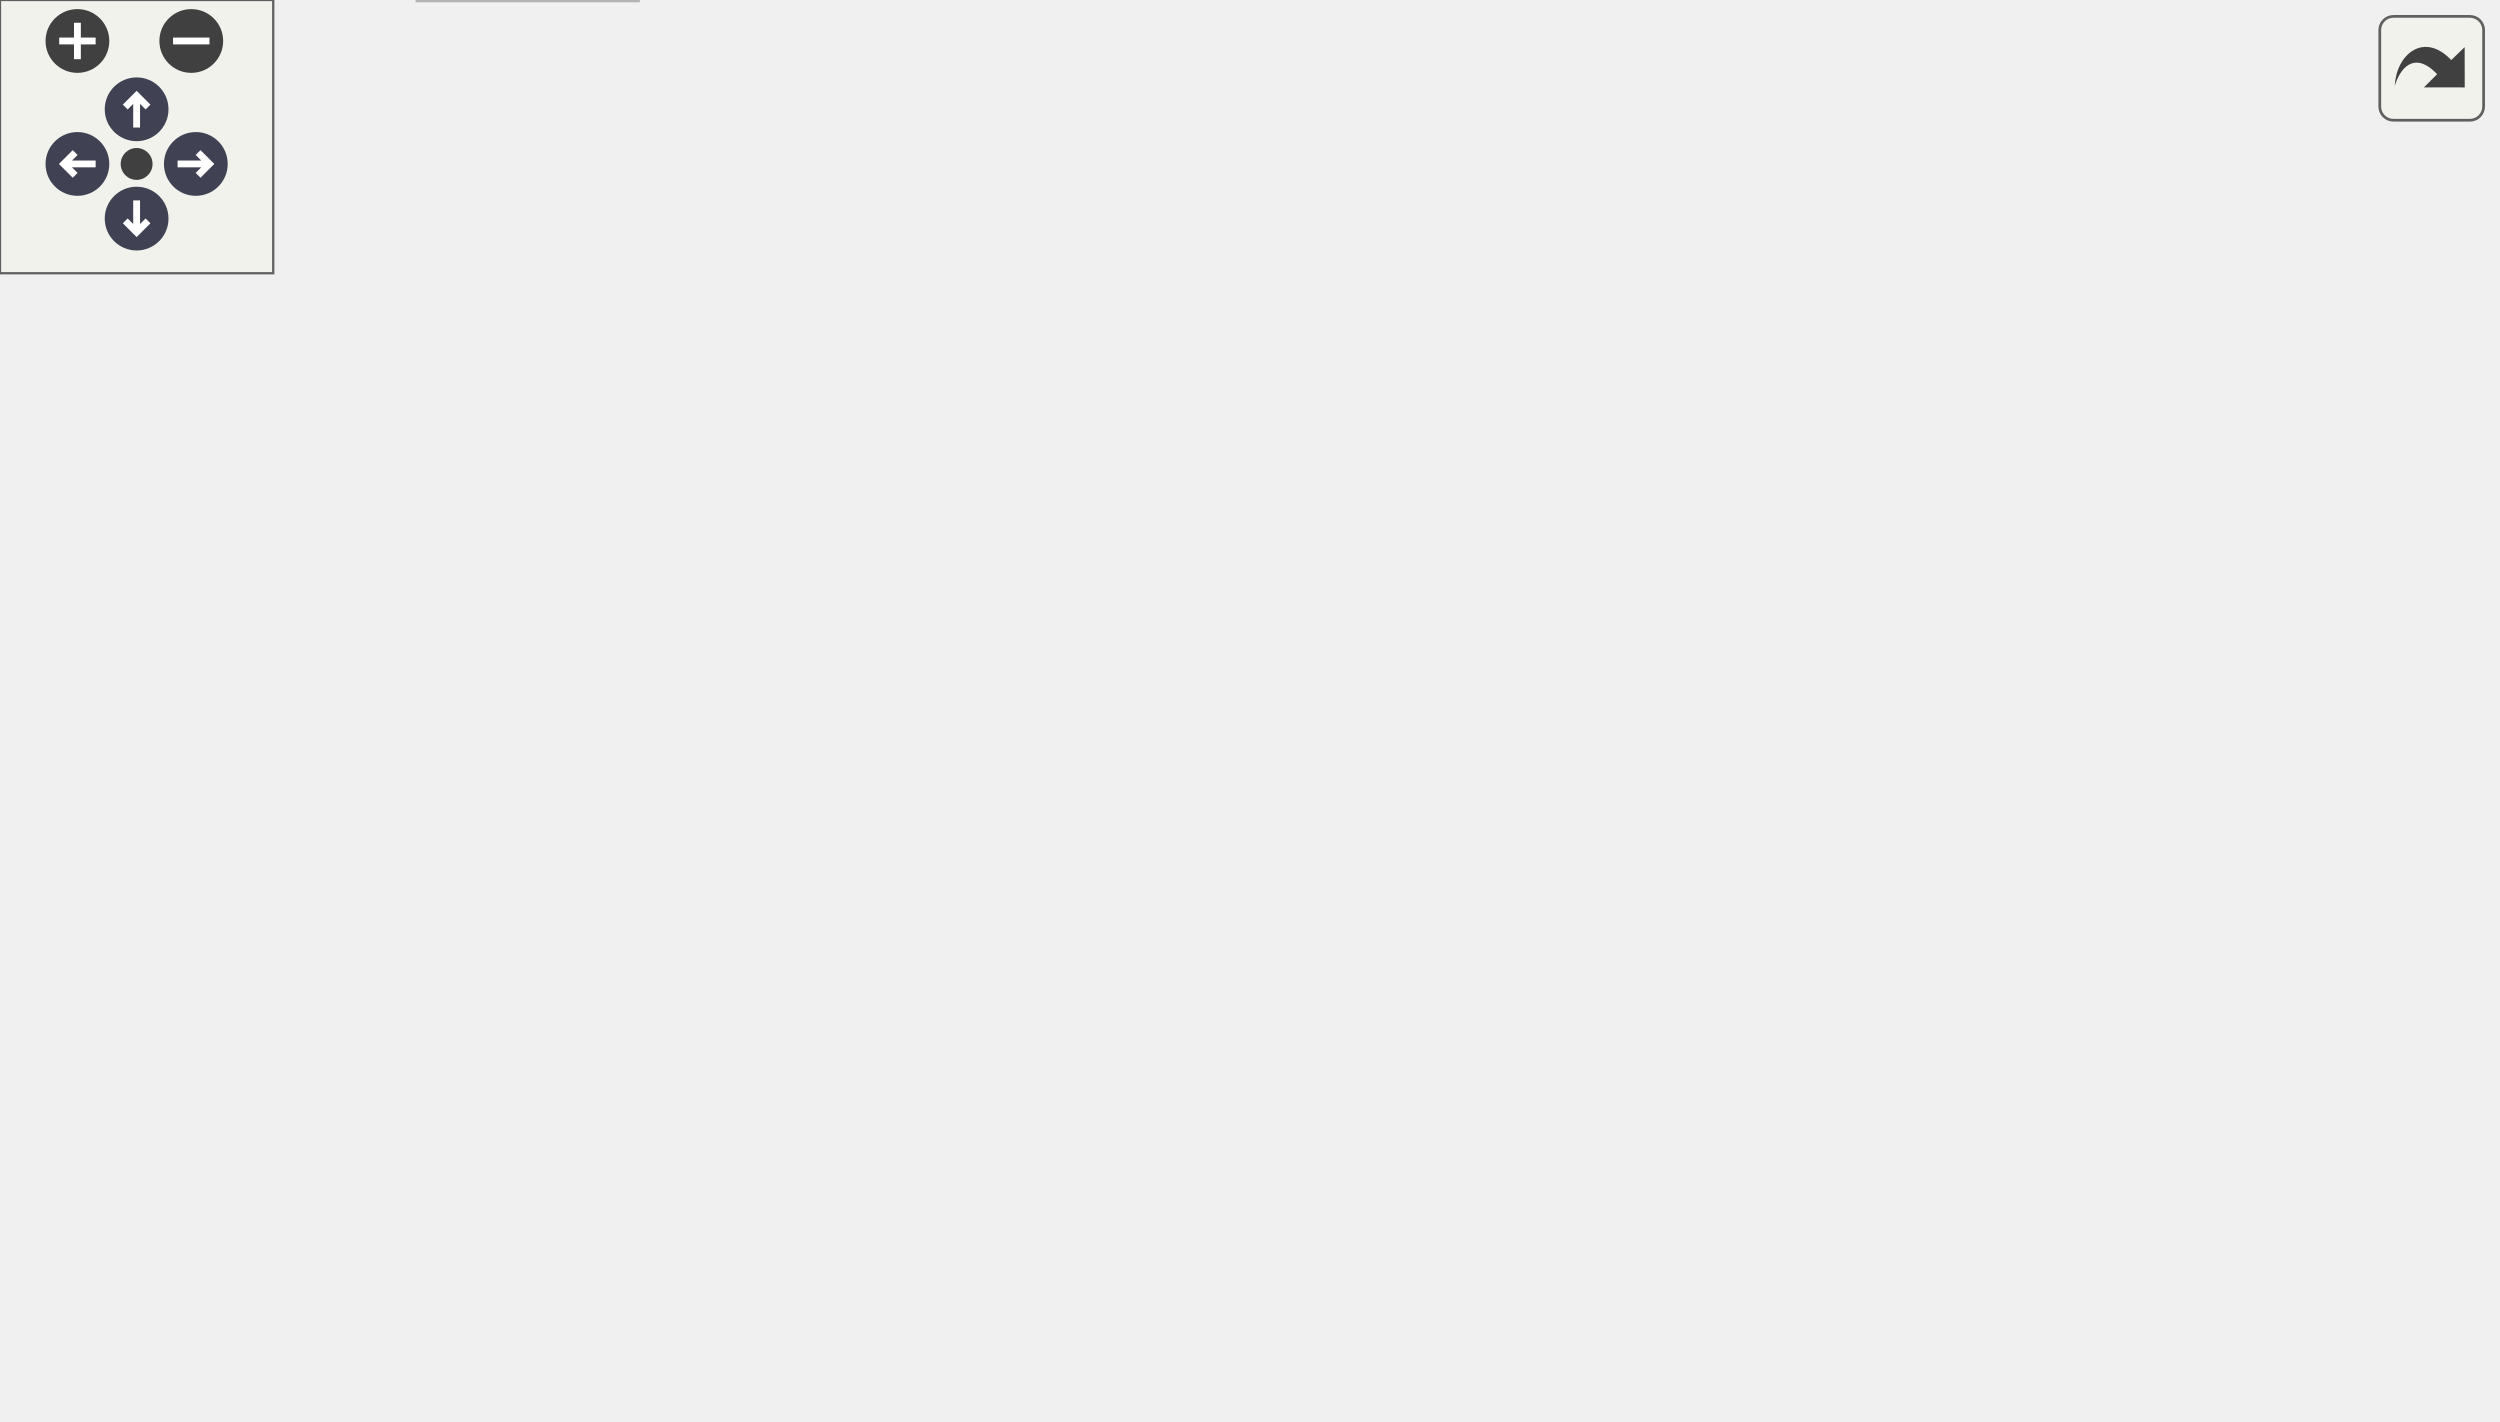
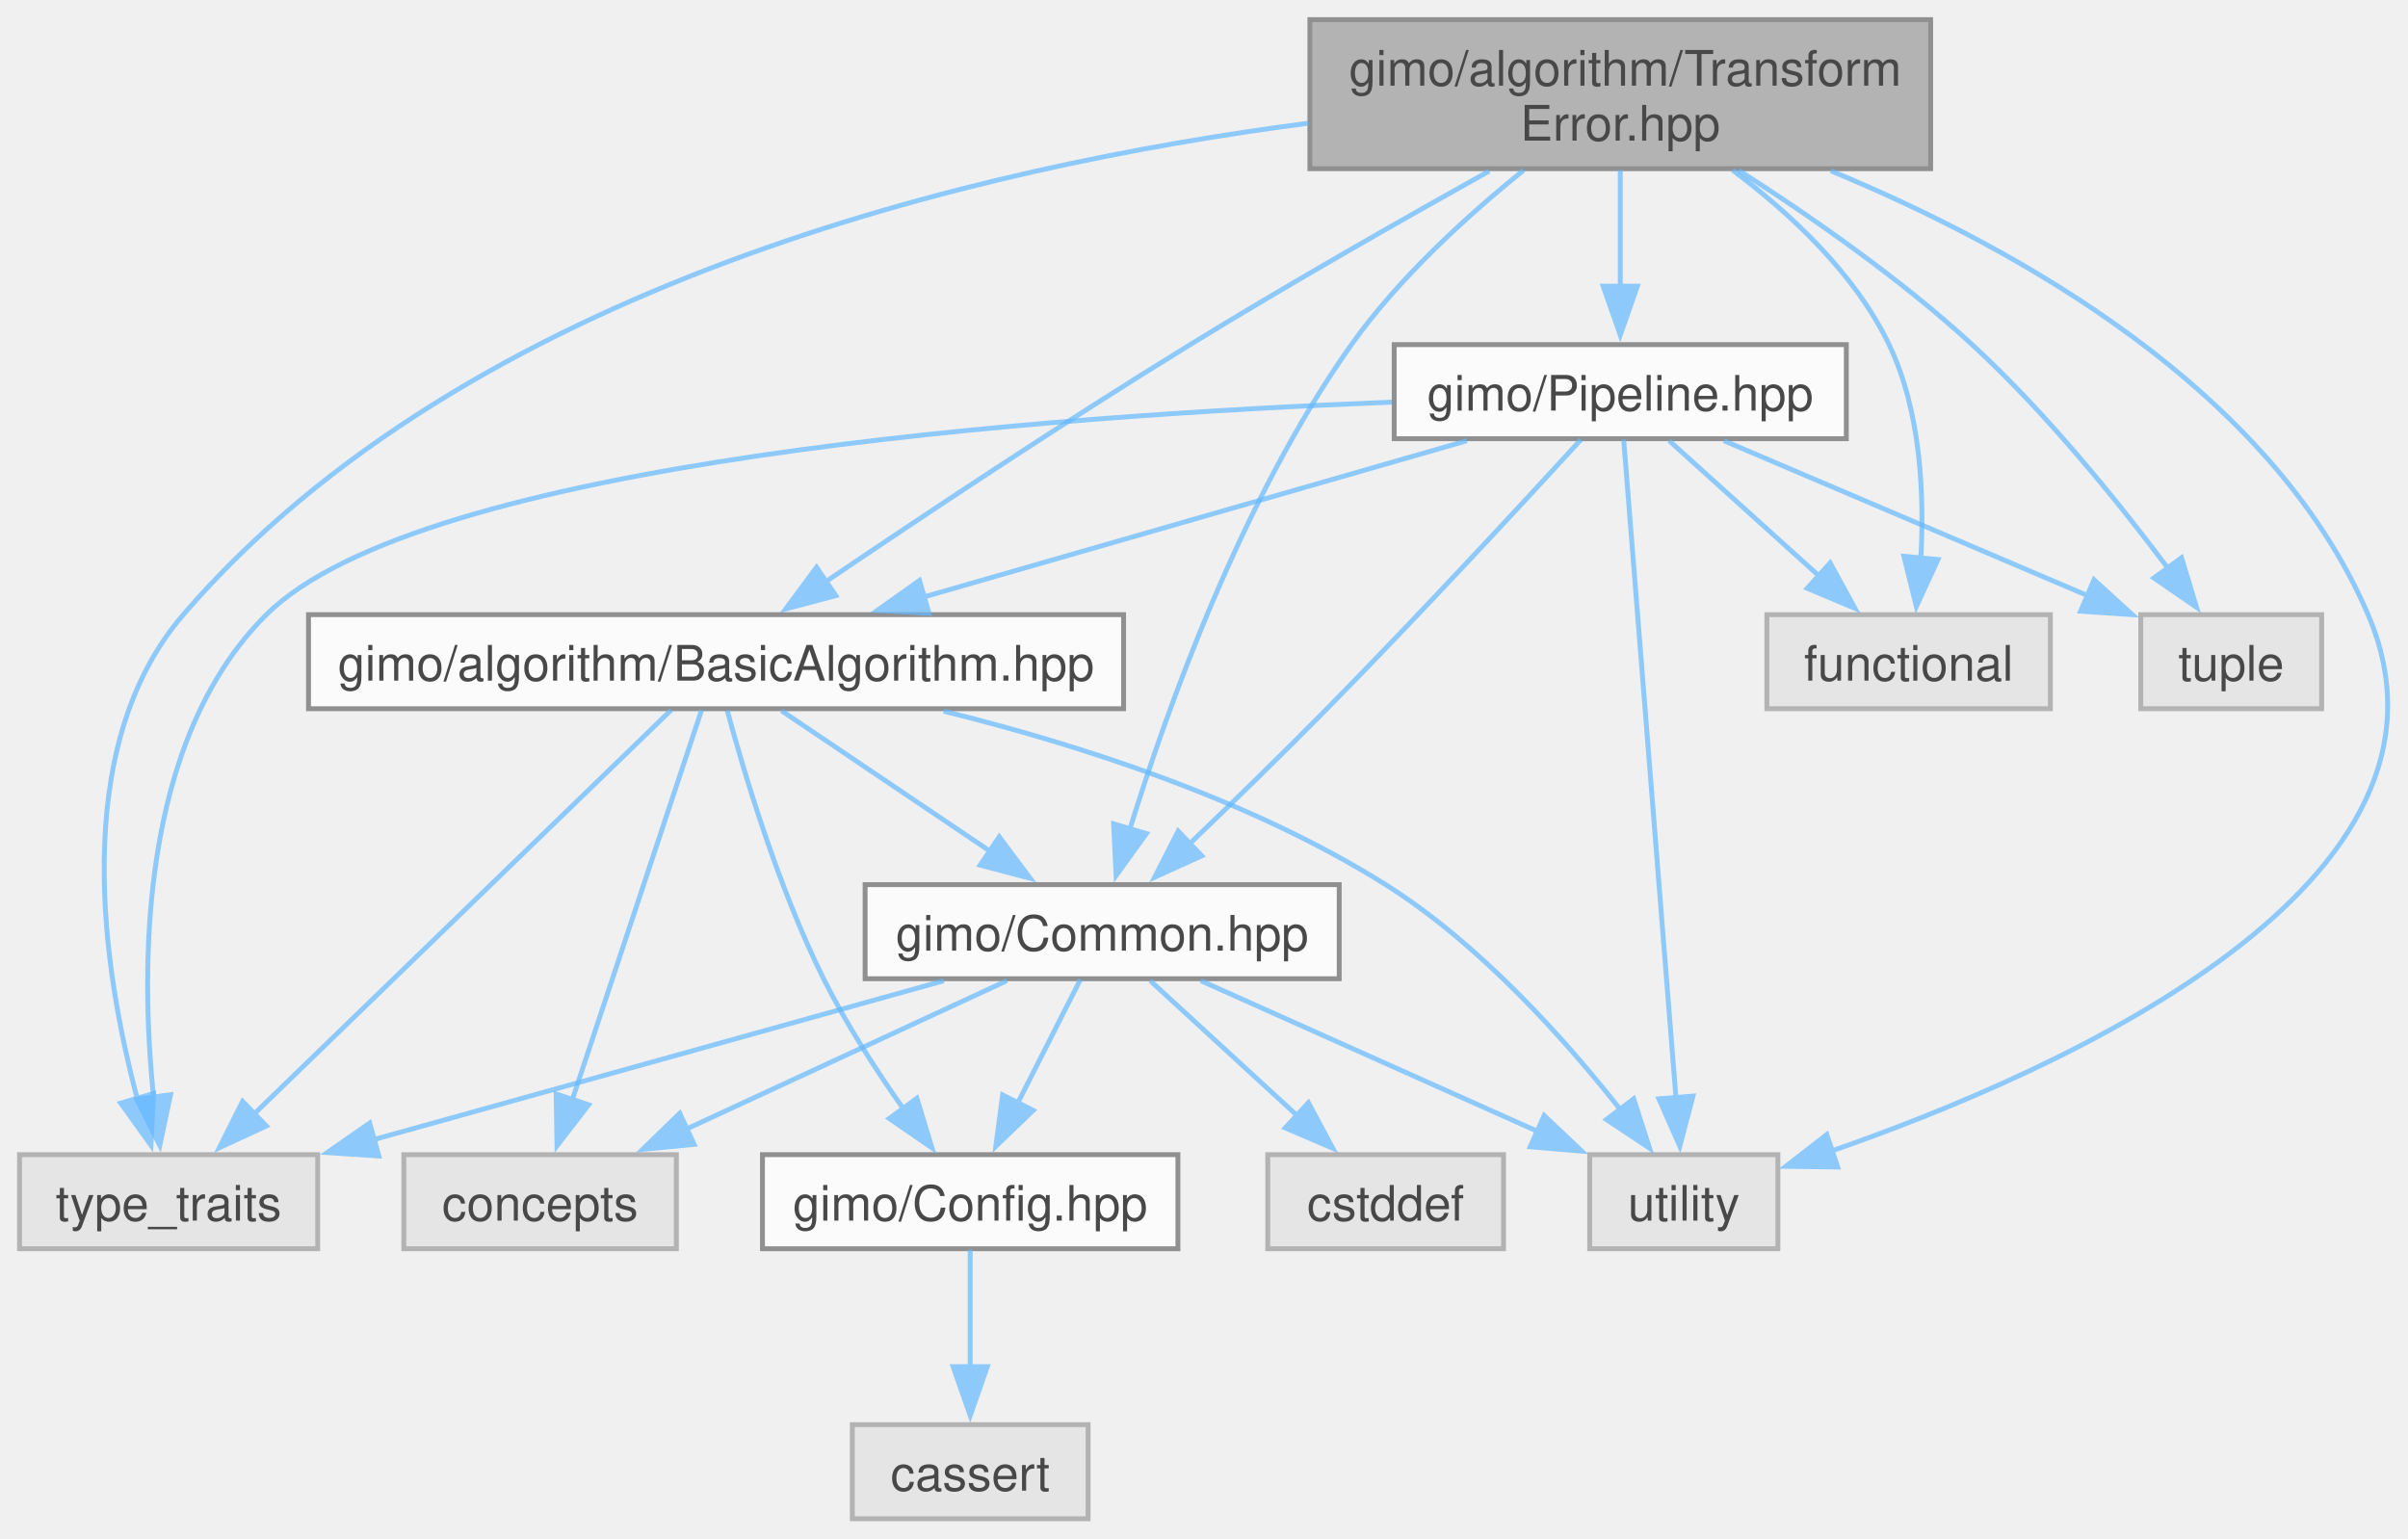
- <svg xmlns="http://www.w3.org/2000/svg" xmlns:xlink="http://www.w3.org/1999/xlink" id="main" version="1.1" xml:space="preserve">
-   <style type="text/css">
+ <svg xmlns="http://www.w3.org/2000/svg" xmlns:xlink="http://www.w3.org/1999/xlink" width="493pt" height="315pt" viewBox="0.00 0.00 492.67 314.75">
+   <svg id="main" version="1.1" xml:space="preserve">
+     <style type="text/css">
.node, .edge {opacity: 0.7;}
.node.selected, .edge.selected {opacity: 1;}
.edge:hover path { stroke: red; }
.edge:hover polygon { stroke: red; fill: red; }
</style>
-   <defs>
-     <circle id="rim" cx="0" cy="0" r="7" />
-     <circle id="rim2" cx="0" cy="0" r="3.5" />
-     <g id="zoomPlus">
-       <use xlink:href="#rim" fill="#404040">
-         <set attributeName="fill" to="#808080" begin="zoomplus.mouseover" end="zoomplus.mouseout" />
-       </use>
-       <path d="M-4,0h8M0,-4v8" fill="none" stroke="white" stroke-width="1.5" pointer-events="none" />
-     </g>
-     <g id="zoomMin">
-       <use xlink:href="#rim" fill="#404040">
-         <set attributeName="fill" to="#808080" begin="zoomminus.mouseover" end="zoomminus.mouseout" />
-       </use>
-       <path d="M-4,0h8" fill="none" stroke="white" stroke-width="1.5" pointer-events="none" />
-     </g>
-     <g id="arrowUp" transform="translate(30 24)">
-       <use xlink:href="#rim" />
-       <path pointer-events="none" fill="none" stroke="white" stroke-width="1.5" d="M0,-3.0v7 M-2.5,-0.5L0,-3.0L2.5,-0.5" />
-     </g>
-     <g id="arrowRight" transform="rotate(90) translate(36 -43)">
-       <use xlink:href="#rim" />
-       <path pointer-events="none" fill="none" stroke="white" stroke-width="1.5" d="M0,-3.0v7 M-2.5,-0.5L0,-3.0L2.5,-0.5" />
-     </g>
-     <g id="arrowDown" transform="rotate(180) translate(-30 -48)">
-       <use xlink:href="#rim" />
-       <path pointer-events="none" fill="none" stroke="white" stroke-width="1.5" d="M0,-3.0v7 M-2.5,-0.5L0,-3.0L2.5,-0.5" />
-     </g>
-     <g id="arrowLeft" transform="rotate(270) translate(-36 17)">
-       <use xlink:href="#rim" />
-       <path pointer-events="none" fill="none" stroke="white" stroke-width="1.5" d="M0,-3.0v7 M-2.5,-0.5L0,-3.0L2.5,-0.5" />
-     </g>
-     <g id="resetDef">
-       <use xlink:href="#rim2" fill="#404040">
-         <set attributeName="fill" to="#808080" begin="reset.mouseover" end="reset.mouseout" />
-       </use>
-     </g>
-   </defs>
-   <svg id="graph" class="graph">
-     <g id="viewport">
-       <g id="Node000001" class="node">
-         <g id="a_Node000001">
-           <a xlink:title=" ">
-             <polygon fill="#999999" stroke="#666666" points="434.38,-251.5 307.38,-251.5 307.38,-221 434.38,-221 434.38,-251.5" />
-             <text text-anchor="start" x="315.38" y="-238" font-family="Helvetica,sans-Serif" font-size="10.00">gimo/algorithm/Transform</text>
-             <text text-anchor="middle" x="370.88" y="-226.75" font-family="Helvetica,sans-Serif" font-size="10.00">Error.hpp</text>
-           </a>
+     <svg id="graph" class="graph">
+       <g id="graph0" class="graph" transform="scale(1 1) rotate(0) translate(4 310.75)">
+         <g id="Node000001" class="node">
+           <g id="a_Node000001">
+             <a xlink:title=" ">
+               <polygon fill="#999999" stroke="#666666" points="391,-306.75 264,-306.75 264,-276.25 391,-276.25 391,-306.75" />
+               <text text-anchor="start" x="272" y="-293.25" font-family="Helvetica,sans-Serif" font-size="10.00">gimo/algorithm/Transform</text>
+               <text text-anchor="middle" x="327.5" y="-282" font-family="Helvetica,sans-Serif" font-size="10.00">Error.hpp</text>
+             </a>
+           </g>
+         </g>
+         <g id="Node000002" class="node">
+           <g id="a_Node000002">
+             <a xlink:href="../../d3/d58/_common_8hpp.html" target="_top" xlink:title=" ">
+               <polygon fill="white" stroke="#666666" points="270,-129.75 173,-129.75 173,-110.5 270,-110.5 270,-129.75" />
+               <text text-anchor="middle" x="221.5" y="-116.25" font-family="Helvetica,sans-Serif" font-size="10.00">gimo/Common.hpp</text>
+             </a>
+           </g>
+         </g>
+         <g id="edge1_Node000001_Node000002" class="edge">
+           <g id="a_edge1_Node000001_Node000002">
+             <a xlink:title=" ">
+               <path fill="none" stroke="#63b8ff" d="M307.72,-275.93C296.27,-266.7 282.24,-253.96 272.5,-240.25 250.1,-208.71 234.78,-165.8 227.14,-141.02" />
+               <polygon fill="#63b8ff" stroke="#63b8ff" points="230.55,-140.2 224.35,-131.6 223.84,-142.19 230.55,-140.2" />
+             </a>
+           </g>
+         </g>
+         <g id="Node000007" class="node">
+           <g id="a_Node000007">
+             <a xlink:title=" ">
+               <polygon fill="#e0e0e0" stroke="#999999" points="61,-74.5 0,-74.5 0,-55.25 61,-55.25 61,-74.5" />
+               <text text-anchor="middle" x="30.5" y="-61" font-family="Helvetica,sans-Serif" font-size="10.00">type_traits</text>
+             </a>
+           </g>
+         </g>
+         <g id="edge23_Node000001_Node000007" class="edge">
+           <g id="a_edge23_Node000001_Node000007">
+             <a xlink:title=" ">
+               <path fill="none" stroke="#63b8ff" d="M263.69,-285.56C196.21,-276.79 91.65,-252.47 33.5,-185 9.83,-157.54 17.16,-111.85 24.14,-85.76" />
+               <polygon fill="#63b8ff" stroke="#63b8ff" points="27.42,-87.02 26.88,-76.44 20.7,-85.05 27.42,-87.02" />
+             </a>
+           </g>
+         </g>
+         <g id="Node000008" class="node">
+           <g id="a_Node000008">
+             <a xlink:title=" ">
+               <polygon fill="#e0e0e0" stroke="#999999" points="359.75,-74.5 321.25,-74.5 321.25,-55.25 359.75,-55.25 359.75,-74.5" />
+               <text text-anchor="middle" x="340.5" y="-61" font-family="Helvetica,sans-Serif" font-size="10.00">utility</text>
+             </a>
+           </g>
+         </g>
+         <g id="edge24_Node000001_Node000008" class="edge">
+           <g id="a_edge24_Node000001_Node000008">
+             <a xlink:title=" ">
+               <path fill="none" stroke="#63b8ff" d="M370.59,-275.81C408.53,-260.13 460.74,-231.12 480.5,-185 504.01,-130.14 418.46,-91.86 370.65,-75.22" />
+               <polygon fill="#63b8ff" stroke="#63b8ff" points="371.98,-71.97 361.38,-72.11 369.75,-78.61 371.98,-71.97" />
+             </a>
+           </g>
+         </g>
+         <g id="Node000009" class="node">
+           <g id="a_Node000009">
+             <a xlink:href="../../d1/da8/_pipeline_8hpp.html" target="_top" xlink:title=" ">
+               <polygon fill="white" stroke="#666666" points="373.75,-240.25 281.25,-240.25 281.25,-221 373.75,-221 373.75,-240.25" />
+               <text text-anchor="middle" x="327.5" y="-226.75" font-family="Helvetica,sans-Serif" font-size="10.00">gimo/Pipeline.hpp</text>
+             </a>
+           </g>
+         </g>
+         <g id="edge8_Node000001_Node000009" class="edge">
+           <g id="a_edge8_Node000001_Node000009">
+             <a xlink:title=" ">
+               <path fill="none" stroke="#63b8ff" d="M327.5,-275.95C327.5,-268.71 327.5,-259.84 327.5,-251.94" />
+               <polygon fill="#63b8ff" stroke="#63b8ff" points="331,-252.21 327.5,-242.21 324,-252.21 331,-252.21" />
+             </a>
+           </g>
+         </g>
+         <g id="Node000010" class="node">
+           <g id="a_Node000010">
+             <a xlink:href="../../de/dca/_basic_algorithm_8hpp.html" target="_top" xlink:title=" ">
+               <polygon fill="white" stroke="#666666" points="225.88,-185 59.12,-185 59.12,-165.75 225.88,-165.75 225.88,-185" />
+               <text text-anchor="middle" x="142.5" y="-171.5" font-family="Helvetica,sans-Serif" font-size="10.00">gimo/algorithm/BasicAlgorithm.hpp</text>
+             </a>
+           </g>
+         </g>
+         <g id="edge20_Node000001_Node000010" class="edge">
+           <g id="a_edge20_Node000001_Node000010">
+             <a xlink:title=" ">
+               <path fill="none" stroke="#63b8ff" d="M300.67,-275.76C283.11,-265.97 259.74,-252.68 239.5,-240.25 213.57,-224.33 184.51,-204.99 165.02,-191.79" />
+               <polygon fill="#63b8ff" stroke="#63b8ff" points="167,-188.9 156.76,-186.17 163.06,-194.69 167,-188.9" />
+             </a>
+           </g>
+         </g>
+         <g id="Node000011" class="node">
+           <g id="a_Node000011">
+             <a xlink:title=" ">
+               <polygon fill="#e0e0e0" stroke="#999999" points="415.5,-185 357.5,-185 357.5,-165.75 415.5,-165.75 415.5,-185" />
+               <text text-anchor="middle" x="386.5" y="-171.5" font-family="Helvetica,sans-Serif" font-size="10.00">functional</text>
+             </a>
+           </g>
+         </g>
+         <g id="edge21_Node000001_Node000011" class="edge">
+           <g id="a_edge21_Node000001_Node000011">
+             <a xlink:title=" ">
+               <path fill="none" stroke="#63b8ff" d="M350.48,-275.95C362.24,-267.15 375.52,-254.83 382.5,-240.25 389.04,-226.58 389.75,-209.34 388.98,-196.22" />
+               <polygon fill="#63b8ff" stroke="#63b8ff" points="392.5,-196.28 388.08,-186.66 385.53,-196.94 392.5,-196.28" />
+             </a>
+           </g>
+         </g>
+         <g id="Node000012" class="node">
+           <g id="a_Node000012">
+             <a xlink:title=" ">
+               <polygon fill="#e0e0e0" stroke="#999999" points="471,-185 434,-185 434,-165.75 471,-165.75 471,-185" />
+               <text text-anchor="middle" x="452.5" y="-171.5" font-family="Helvetica,sans-Serif" font-size="10.00">tuple</text>
+             </a>
+           </g>
+         </g>
+         <g id="edge22_Node000001_Node000012" class="edge">
+           <g id="a_edge22_Node000001_Node000012">
+             <a xlink:title=" ">
+               <path fill="none" stroke="#63b8ff" d="M351.72,-275.93C366.3,-266.61 384.8,-253.77 399.5,-240.25 414.71,-226.26 429.52,-207.89 439.59,-194.45" />
+               <polygon fill="#63b8ff" stroke="#63b8ff" points="442.33,-196.64 445.41,-186.5 436.68,-192.5 442.33,-196.64" />
+             </a>
+           </g>
+         </g>
+         <g id="Node000003" class="node">
+           <g id="a_Node000003">
+             <a xlink:href="../../d8/dd2/_config_8hpp.html" target="_top" xlink:title=" ">
+               <polygon fill="white" stroke="#666666" points="237,-74.5 152,-74.5 152,-55.25 237,-55.25 237,-74.5" />
+               <text text-anchor="middle" x="194.5" y="-61" font-family="Helvetica,sans-Serif" font-size="10.00">gimo/Config.hpp</text>
+             </a>
+           </g>
+         </g>
+         <g id="edge2_Node000002_Node000003" class="edge">
+           <g id="a_edge2_Node000002_Node000003">
+             <a xlink:title=" ">
+               <path fill="none" stroke="#63b8ff" d="M217.04,-110.33C213.55,-103.44 208.55,-93.59 204.15,-84.91" />
+               <polygon fill="#63b8ff" stroke="#63b8ff" points="207.38,-83.55 199.74,-76.21 201.14,-86.71 207.38,-83.55" />
+             </a>
+           </g>
+         </g>
+         <g id="Node000005" class="node">
+           <g id="a_Node000005">
+             <a xlink:title=" ">
+               <polygon fill="#e0e0e0" stroke="#999999" points="134.38,-74.5 78.62,-74.5 78.62,-55.25 134.38,-55.25 134.38,-74.5" />
+               <text text-anchor="middle" x="106.5" y="-61" font-family="Helvetica,sans-Serif" font-size="10.00">concepts</text>
+             </a>
+           </g>
+         </g>
+         <g id="edge4_Node000002_Node000005" class="edge">
+           <g id="a_edge4_Node000002_Node000005">
+             <a xlink:title=" ">
+               <path fill="none" stroke="#63b8ff" d="M201.99,-110.09C183.98,-101.75 156.98,-89.25 136.27,-79.66" />
+               <polygon fill="#63b8ff" stroke="#63b8ff" points="138.02,-76.61 127.48,-75.59 135.08,-82.97 138.02,-76.61" />
+             </a>
+           </g>
+         </g>
+         <g id="Node000006" class="node">
+           <g id="a_Node000006">
+             <a xlink:title=" ">
+               <polygon fill="#e0e0e0" stroke="#999999" points="303.62,-74.5 255.38,-74.5 255.38,-55.25 303.62,-55.25 303.62,-74.5" />
+               <text text-anchor="middle" x="279.5" y="-61" font-family="Helvetica,sans-Serif" font-size="10.00">cstddef</text>
+             </a>
+           </g>
+         </g>
+         <g id="edge5_Node000002_Node000006" class="edge">
+           <g id="a_edge5_Node000002_Node000006">
+             <a xlink:title=" ">
+               <path fill="none" stroke="#63b8ff" d="M231.34,-110.09C239.55,-102.55 251.48,-91.6 261.41,-82.48" />
+               <polygon fill="#63b8ff" stroke="#63b8ff" points="263.69,-85.14 268.69,-75.8 258.96,-79.98 263.69,-85.14" />
+             </a>
+           </g>
+         </g>
+         <g id="edge6_Node000002_Node000007" class="edge">
+           <g id="a_edge6_Node000002_Node000007">
+             <a xlink:title=" ">
+               <path fill="none" stroke="#63b8ff" d="M189.1,-110.09C156.93,-101.12 107.46,-87.33 72.33,-77.54" />
+               <polygon fill="#63b8ff" stroke="#63b8ff" points="73.51,-74.23 62.93,-74.92 71.63,-80.97 73.51,-74.23" />
+             </a>
+           </g>
+         </g>
+         <g id="edge7_Node000002_Node000008" class="edge">
+           <g id="a_edge7_Node000002_Node000008">
+             <a xlink:title=" ">
+               <path fill="none" stroke="#63b8ff" d="M241.69,-110.09C260.63,-101.61 289.21,-88.83 310.76,-79.18" />
+               <polygon fill="#63b8ff" stroke="#63b8ff" points="311.93,-82.5 319.62,-75.22 309.07,-76.11 311.93,-82.5" />
+             </a>
+           </g>
+         </g>
+         <g id="Node000004" class="node">
+           <g id="a_Node000004">
+             <a xlink:title=" ">
+               <polygon fill="#e0e0e0" stroke="#999999" points="218.62,-19.25 170.38,-19.25 170.38,0 218.62,0 218.62,-19.25" />
+               <text text-anchor="middle" x="194.5" y="-5.75" font-family="Helvetica,sans-Serif" font-size="10.00">cassert</text>
+             </a>
+           </g>
+         </g>
+         <g id="edge3_Node000003_Node000004" class="edge">
+           <g id="a_edge3_Node000003_Node000004">
+             <a xlink:title=" ">
+               <path fill="none" stroke="#63b8ff" d="M194.5,-55.08C194.5,-48.57 194.5,-39.42 194.5,-31.12" />
+               <polygon fill="#63b8ff" stroke="#63b8ff" points="198,-31.12 194.5,-21.12 191,-31.12 198,-31.12" />
+             </a>
+           </g>
+         </g>
+         <g id="edge9_Node000009_Node000002" class="edge">
+           <g id="a_edge9_Node000009_Node000002">
+             <a xlink:title=" ">
+               <path fill="none" stroke="#63b8ff" d="M319.47,-220.83C308.08,-208.39 286.49,-185.05 267.5,-165.75 258.35,-156.45 247.93,-146.31 239.32,-138.04" />
+               <polygon fill="#63b8ff" stroke="#63b8ff" points="241.88,-135.65 232.24,-131.27 237.05,-140.71 241.88,-135.65" />
+             </a>
+           </g>
+         </g>
+         <g id="edge18_Node000009_Node000007" class="edge">
+           <g id="a_edge18_Node000009_Node000007">
+             <a xlink:title=" ">
+               <path fill="none" stroke="#63b8ff" d="M280.78,-228.48C210.43,-225.74 82.16,-216.45 50.5,-185 24.42,-159.09 24.68,-112.8 27.43,-86.2" />
+               <polygon fill="#63b8ff" stroke="#63b8ff" points="30.89,-86.76 28.69,-76.39 23.95,-85.87 30.89,-86.76" />
+             </a>
+           </g>
+         </g>
+         <g id="edge19_Node000009_Node000008" class="edge">
+           <g id="a_edge19_Node000009_Node000008">
+             <a xlink:title=" ">
+               <path fill="none" stroke="#63b8ff" d="M328.2,-220.82C330.21,-195.5 336.04,-122 338.9,-86.09" />
+               <polygon fill="#63b8ff" stroke="#63b8ff" points="342.38,-86.48 339.68,-76.23 335.4,-85.92 342.38,-86.48" />
+             </a>
+           </g>
+         </g>
+         <g id="edge10_Node000009_Node000010" class="edge">
+           <g id="a_edge10_Node000009_Node000010">
+             <a xlink:title=" ">
+               <path fill="none" stroke="#63b8ff" d="M296.12,-220.59C265.55,-211.79 218.88,-198.36 184.99,-188.61" />
+               <polygon fill="#63b8ff" stroke="#63b8ff" points="186.07,-185.27 175.49,-185.87 184.13,-192 186.07,-185.27" />
+             </a>
+           </g>
+         </g>
+         <g id="edge16_Node000009_Node000011" class="edge">
+           <g id="a_edge16_Node000009_Node000011">
+             <a xlink:title=" ">
+               <path fill="none" stroke="#63b8ff" d="M337.51,-220.59C345.87,-213.05 358,-202.1 368.1,-192.98" />
+               <polygon fill="#63b8ff" stroke="#63b8ff" points="370.44,-195.59 375.52,-186.29 365.75,-190.39 370.44,-195.59" />
+             </a>
+           </g>
+         </g>
+         <g id="edge17_Node000009_Node000012" class="edge">
+           <g id="a_edge17_Node000009_Node000012">
+             <a xlink:title=" ">
+               <path fill="none" stroke="#63b8ff" d="M348.7,-220.59C369.18,-211.87 400.35,-198.59 423.19,-188.86" />
+               <polygon fill="#63b8ff" stroke="#63b8ff" points="424.43,-192.14 432.26,-185 421.68,-185.7 424.43,-192.14" />
+             </a>
+           </g>
+         </g>
+         <g id="edge11_Node000010_Node000002" class="edge">
+           <g id="a_edge11_Node000010_Node000002">
+             <a xlink:title=" ">
+               <path fill="none" stroke="#63b8ff" d="M155.9,-165.34C167.59,-157.46 184.8,-145.86 198.66,-136.52" />
+               <polygon fill="#63b8ff" stroke="#63b8ff" points="200.44,-139.54 206.78,-131.05 196.53,-133.74 200.44,-139.54" />
+             </a>
+           </g>
+         </g>
+         <g id="edge12_Node000010_Node000003" class="edge">
+           <g id="a_edge12_Node000010_Node000003">
+             <a xlink:title=" ">
+               <path fill="none" stroke="#63b8ff" d="M144.79,-165.4C148.2,-152.77 155.2,-129.19 164.5,-110.5 169.07,-101.32 175.24,-91.8 180.8,-83.92" />
+               <polygon fill="#63b8ff" stroke="#63b8ff" points="183.59,-86.04 186.67,-75.9 177.94,-81.9 183.59,-86.04" />
+             </a>
+           </g>
+         </g>
+         <g id="edge13_Node000010_Node000005" class="edge">
+           <g id="a_edge13_Node000010_Node000005">
+             <a xlink:title=" ">
+               <path fill="none" stroke="#63b8ff" d="M139.55,-165.5C133.81,-148.17 120.97,-109.48 113.09,-85.74" />
+               <polygon fill="#63b8ff" stroke="#63b8ff" points="116.43,-84.7 109.96,-76.31 109.79,-86.91 116.43,-84.7" />
+             </a>
+           </g>
+         </g>
+         <g id="edge14_Node000010_Node000007" class="edge">
+           <g id="a_edge14_Node000010_Node000007">
+             <a xlink:title=" ">
+               <path fill="none" stroke="#63b8ff" d="M133.33,-165.5C114.71,-147.46 72.17,-106.25 48.05,-82.88" />
+               <polygon fill="#63b8ff" stroke="#63b8ff" points="50.5,-80.37 40.88,-75.93 45.63,-85.4 50.5,-80.37" />
+             </a>
+           </g>
+         </g>
+         <g id="edge15_Node000010_Node000008" class="edge">
+           <g id="a_edge15_Node000010_Node000008">
+             <a xlink:title=" ">
+               <path fill="none" stroke="#63b8ff" d="M189.07,-165.25C216.81,-158.39 251.87,-147.14 279.5,-129.75 298.9,-117.54 316.45,-97.81 327.69,-83.5" />
+               <polygon fill="#63b8ff" stroke="#63b8ff" points="330.25,-85.92 333.49,-75.83 324.67,-81.69 330.25,-85.92" />
+             </a>
+           </g>
        </g>
      </g>
-       <g id="Node000002" class="node">
-         <g id="a_Node000002">
-           <a xlink:href="../../d3/d58/_common_8hpp.html" target="_top" xlink:title=" ">
-             <polygon fill="white" stroke="#666666" points="207.38,-129.75 110.38,-129.75 110.38,-110.5 207.38,-110.5 207.38,-129.75" />
-             <text text-anchor="middle" x="158.88" y="-116.25" font-family="Helvetica,sans-Serif" font-size="10.00">gimo/Common.hpp</text>
-           </a>
-         </g>
-       </g>
-       <g id="edge1_Node000001_Node000002" class="edge">
-         <g id="a_edge1_Node000001_Node000002">
-           <a xlink:title=" ">
-             <path fill="none" stroke="#63b8ff" d="M307.05,-233.87C228.12,-230.65 100.52,-220.02 70.88,-185 52.65,-163.47 85.67,-145.32 116.32,-133.93" />
-             <polygon fill="#63b8ff" stroke="#63b8ff" points="117.27,-137.31 125.55,-130.69 114.95,-130.7 117.27,-137.31" />
-           </a>
-         </g>
-       </g>
-       <g id="Node000007" class="node">
-         <g id="a_Node000007">
-           <a xlink:title=" ">
-             <polygon fill="#e0e0e0" stroke="#999999" points="304.38,-74.5 243.38,-74.5 243.38,-55.25 304.38,-55.25 304.38,-74.5" />
-             <text text-anchor="middle" x="273.88" y="-61" font-family="Helvetica,sans-Serif" font-size="10.00">type_traits</text>
-           </a>
-         </g>
-       </g>
-       <g id="edge22_Node000001_Node000007" class="edge">
-         <g id="a_edge22_Node000001_Node000007">
-           <a xlink:title=" ">
-             <path fill="none" stroke="#63b8ff" d="M350.5,-220.69C338.98,-211.56 325.08,-198.91 315.88,-185 295.16,-153.7 283.37,-111 277.83,-86.14" />
-             <polygon fill="#63b8ff" stroke="#63b8ff" points="281.27,-85.47 275.8,-76.4 274.41,-86.9 281.27,-85.47" />
-           </a>
-         </g>
-       </g>
-       <g id="Node000008" class="node">
-         <g id="a_Node000008">
-           <a xlink:title=" ">
-             <polygon fill="#e0e0e0" stroke="#999999" points="384.12,-74.5 345.62,-74.5 345.62,-55.25 384.12,-55.25 384.12,-74.5" />
-             <text text-anchor="middle" x="364.88" y="-61" font-family="Helvetica,sans-Serif" font-size="10.00">utility</text>
-           </a>
-         </g>
-       </g>
-       <g id="edge23_Node000001_Node000008" class="edge">
-         <g id="a_edge23_Node000001_Node000008">
-           <a xlink:title=" ">
-             <path fill="none" stroke="#63b8ff" d="M423.2,-220.51C485.82,-200.24 577.68,-160.51 538.88,-110.5 521.46,-88.05 440.68,-74.95 395.56,-69.26" />
-             <polygon fill="#63b8ff" stroke="#63b8ff" points="396.24,-65.82 385.9,-68.1 395.41,-72.77 396.24,-65.82" />
-           </a>
-         </g>
-       </g>
-       <g id="Node000009" class="node">
-         <g id="a_Node000009">
-           <a xlink:href="../../d1/da8/_pipeline_8hpp.html" target="_top" xlink:title=" ">
-             <polygon fill="white" stroke="#666666" points="417.12,-185 324.62,-185 324.62,-165.75 417.12,-165.75 417.12,-185" />
-             <text text-anchor="middle" x="370.88" y="-171.5" font-family="Helvetica,sans-Serif" font-size="10.00">gimo/Pipeline.hpp</text>
-           </a>
-         </g>
-       </g>
-       <g id="edge8_Node000001_Node000009" class="edge">
-         <g id="a_edge8_Node000001_Node000009">
-           <a xlink:title=" ">
-             <path fill="none" stroke="#63b8ff" d="M370.88,-220.7C370.88,-213.46 370.88,-204.59 370.88,-196.69" />
-             <polygon fill="#63b8ff" stroke="#63b8ff" points="374.38,-196.96 370.88,-186.96 367.38,-196.96 374.38,-196.96" />
-           </a>
-         </g>
-       </g>
-       <g id="Node000010" class="node">
-         <g id="a_Node000010">
-           <a xlink:title=" ">
-             <polygon fill="#e0e0e0" stroke="#999999" points="473.88,-129.75 415.88,-129.75 415.88,-110.5 473.88,-110.5 473.88,-129.75" />
-             <text text-anchor="middle" x="444.88" y="-116.25" font-family="Helvetica,sans-Serif" font-size="10.00">functional</text>
-           </a>
-         </g>
-       </g>
-       <g id="edge20_Node000001_Node000010" class="edge">
-         <g id="a_edge20_Node000001_Node000010">
-           <a xlink:title=" ">
-             <path fill="none" stroke="#63b8ff" d="M391.78,-220.65C403.33,-211.59 417.08,-199.03 425.88,-185 434.26,-171.63 439.1,-154.37 441.8,-141.17" />
-             <polygon fill="#63b8ff" stroke="#63b8ff" points="445.21,-141.95 443.51,-131.5 438.32,-140.73 445.21,-141.95" />
-           </a>
-         </g>
-       </g>
-       <g id="Node000011" class="node">
-         <g id="a_Node000011">
-           <a xlink:title=" ">
-             <polygon fill="#e0e0e0" stroke="#999999" points="529.38,-129.75 492.38,-129.75 492.38,-110.5 529.38,-110.5 529.38,-129.75" />
-             <text text-anchor="middle" x="510.88" y="-116.25" font-family="Helvetica,sans-Serif" font-size="10.00">tuple</text>
-           </a>
-         </g>
-       </g>
-       <g id="edge21_Node000001_Node000011" class="edge">
-         <g id="a_edge21_Node000001_Node000011">
-           <a xlink:title=" ">
-             <path fill="none" stroke="#63b8ff" d="M394.24,-220.53C408.91,-210.96 427.99,-197.9 443.88,-185 462.29,-170.04 481.75,-151.09 494.93,-137.72" />
-             <polygon fill="#63b8ff" stroke="#63b8ff" points="497.07,-140.54 501.55,-130.93 492.06,-135.65 497.07,-140.54" />
-           </a>
-         </g>
-       </g>
-       <g id="Node000012" class="node">
-         <g id="a_Node000012">
-           <a xlink:href="../../de/dca/_basic_algorithm_8hpp.html" target="_top" xlink:title=" ">
-             <polygon fill="white" stroke="#666666" points="246.25,-185 79.5,-185 79.5,-165.75 246.25,-165.75 246.25,-185" />
-             <text text-anchor="middle" x="162.88" y="-171.5" font-family="Helvetica,sans-Serif" font-size="10.00">gimo/algorithm/BasicAlgorithm.hpp</text>
-           </a>
-         </g>
-       </g>
-       <g id="edge14_Node000001_Node000012" class="edge">
-         <g id="a_edge14_Node000001_Node000012">
-           <a xlink:title=" ">
-             <path fill="none" stroke="#63b8ff" d="M318.92,-220.55C284.16,-210.7 238.93,-197.9 206.13,-188.62" />
-             <polygon fill="#63b8ff" stroke="#63b8ff" points="207.11,-185.26 196.54,-185.9 205.21,-191.99 207.11,-185.26" />
-           </a>
-         </g>
-       </g>
-       <g id="Node000003" class="node">
-         <g id="a_Node000003">
-           <a xlink:href="../../d8/dd2/_config_8hpp.html" target="_top" xlink:title=" ">
-             <polygon fill="white" stroke="#666666" points="158.38,-74.5 73.38,-74.5 73.38,-55.25 158.38,-55.25 158.38,-74.5" />
-             <text text-anchor="middle" x="115.88" y="-61" font-family="Helvetica,sans-Serif" font-size="10.00">gimo/Config.hpp</text>
-           </a>
-         </g>
-       </g>
-       <g id="edge2_Node000002_Node000003" class="edge">
-         <g id="a_edge2_Node000002_Node000003">
-           <a xlink:title=" ">
-             <path fill="none" stroke="#63b8ff" d="M151.77,-110.33C145.96,-103.13 137.54,-92.71 130.32,-83.76" />
-             <polygon fill="#63b8ff" stroke="#63b8ff" points="133.09,-81.62 124.08,-76.04 127.64,-86.02 133.09,-81.62" />
-           </a>
-         </g>
-       </g>
-       <g id="Node000005" class="node">
-         <g id="a_Node000005">
-           <a xlink:title=" ">
-             <polygon fill="#e0e0e0" stroke="#999999" points="55.75,-74.5 0,-74.5 0,-55.25 55.75,-55.25 55.75,-74.5" />
-             <text text-anchor="middle" x="27.88" y="-61" font-family="Helvetica,sans-Serif" font-size="10.00">concepts</text>
-           </a>
-         </g>
-       </g>
-       <g id="edge4_Node000002_Node000005" class="edge">
-         <g id="a_edge4_Node000002_Node000005">
-           <a xlink:title=" ">
-             <path fill="none" stroke="#63b8ff" d="M136.65,-110.09C115.86,-101.64 84.53,-88.9 60.82,-79.27" />
-             <polygon fill="#63b8ff" stroke="#63b8ff" points="62.19,-76.05 51.61,-75.52 59.55,-82.53 62.19,-76.05" />
-           </a>
-         </g>
-       </g>
-       <g id="Node000006" class="node">
-         <g id="a_Node000006">
-           <a xlink:title=" ">
-             <polygon fill="#e0e0e0" stroke="#999999" points="225,-74.5 176.75,-74.5 176.75,-55.25 225,-55.25 225,-74.5" />
-             <text text-anchor="middle" x="200.88" y="-61" font-family="Helvetica,sans-Serif" font-size="10.00">cstddef</text>
-           </a>
-         </g>
-       </g>
-       <g id="edge5_Node000002_Node000006" class="edge">
-         <g id="a_edge5_Node000002_Node000006">
-           <a xlink:title=" ">
-             <path fill="none" stroke="#63b8ff" d="M165.81,-110.33C171.49,-103.13 179.71,-92.71 186.77,-83.76" />
-             <polygon fill="#63b8ff" stroke="#63b8ff" points="189.41,-86.07 192.85,-76.05 183.91,-81.73 189.41,-86.07" />
-           </a>
-         </g>
-       </g>
-       <g id="edge6_Node000002_Node000007" class="edge">
-         <g id="a_edge6_Node000002_Node000007">
-           <a xlink:title=" ">
-             <path fill="none" stroke="#63b8ff" d="M178.38,-110.09C196.39,-101.75 223.4,-89.25 244.1,-79.66" />
-             <polygon fill="#63b8ff" stroke="#63b8ff" points="245.29,-82.97 252.9,-75.59 242.35,-76.61 245.29,-82.97" />
-           </a>
-         </g>
-       </g>
-       <g id="edge7_Node000002_Node000008" class="edge">
-         <g id="a_edge7_Node000002_Node000008">
-           <a xlink:title=" ">
-             <path fill="none" stroke="#63b8ff" d="M193.82,-110.09C233.35,-99.87 297.09,-83.4 334.59,-73.7" />
-             <polygon fill="#63b8ff" stroke="#63b8ff" points="335.06,-77.2 343.86,-71.31 333.3,-70.42 335.06,-77.2" />
-           </a>
-         </g>
-       </g>
-       <g id="Node000004" class="node">
-         <g id="a_Node000004">
-           <a xlink:title=" ">
-             <polygon fill="#e0e0e0" stroke="#999999" points="140,-19.25 91.75,-19.25 91.75,0 140,0 140,-19.25" />
-             <text text-anchor="middle" x="115.88" y="-5.75" font-family="Helvetica,sans-Serif" font-size="10.00">cassert</text>
-           </a>
-         </g>
-       </g>
-       <g id="edge3_Node000003_Node000004" class="edge">
-         <g id="a_edge3_Node000003_Node000004">
-           <a xlink:title=" ">
-             <path fill="none" stroke="#63b8ff" d="M115.88,-55.08C115.88,-48.57 115.88,-39.42 115.88,-31.12" />
-             <polygon fill="#63b8ff" stroke="#63b8ff" points="119.38,-31.12 115.88,-21.12 112.38,-31.12 119.38,-31.12" />
-           </a>
-         </g>
-       </g>
-       <g id="edge9_Node000009_Node000002" class="edge">
-         <g id="a_edge9_Node000009_Node000002">
-           <a xlink:title=" ">
-             <path fill="none" stroke="#63b8ff" d="M334.91,-165.34C299.43,-156.43 245,-142.76 206.06,-132.98" />
-             <polygon fill="#63b8ff" stroke="#63b8ff" points="207.03,-129.61 196.48,-130.57 205.33,-136.4 207.03,-129.61" />
-           </a>
-         </g>
-       </g>
-       <g id="edge12_Node000009_Node000007" class="edge">
-         <g id="a_edge12_Node000009_Node000007">
-           <a xlink:title=" ">
-             <path fill="none" stroke="#63b8ff" d="M362.94,-165.5C346.88,-147.53 310.29,-106.61 289.35,-83.19" />
-             <polygon fill="#63b8ff" stroke="#63b8ff" points="292.21,-81.13 282.93,-76.01 286.99,-85.79 292.21,-81.13" />
-           </a>
-         </g>
-       </g>
-       <g id="edge13_Node000009_Node000008" class="edge">
-         <g id="a_edge13_Node000009_Node000008">
-           <a xlink:title=" ">
-             <path fill="none" stroke="#63b8ff" d="M370.38,-165.5C369.43,-148.25 367.31,-109.83 365.99,-86.06" />
-             <polygon fill="#63b8ff" stroke="#63b8ff" points="369.5,-86.18 365.46,-76.39 362.51,-86.57 369.5,-86.18" />
-           </a>
-         </g>
-       </g>
-       <g id="edge10_Node000009_Node000010" class="edge">
-         <g id="a_edge10_Node000009_Node000010">
-           <a xlink:title=" ">
-             <path fill="none" stroke="#63b8ff" d="M383.43,-165.34C394.34,-157.49 410.38,-145.95 423.34,-136.62" />
-             <polygon fill="#63b8ff" stroke="#63b8ff" points="425.21,-139.59 431.28,-130.91 421.12,-133.91 425.21,-139.59" />
-           </a>
-         </g>
-       </g>
-       <g id="edge11_Node000009_Node000011" class="edge">
-         <g id="a_edge11_Node000009_Node000011">
-           <a xlink:title=" ">
-             <path fill="none" stroke="#63b8ff" d="M394.62,-165.34C418.54,-156.24 455.51,-142.18 481.31,-132.37" />
-             <polygon fill="#63b8ff" stroke="#63b8ff" points="482.44,-135.68 490.54,-128.86 479.95,-129.14 482.44,-135.68" />
-           </a>
-         </g>
-       </g>
-       <g id="edge15_Node000012_Node000002" class="edge">
-         <g id="a_edge15_Node000012_Node000002">
-           <a xlink:title=" ">
-             <path fill="none" stroke="#63b8ff" d="M162.21,-165.58C161.72,-158.99 161.02,-149.71 160.39,-141.32" />
-             <polygon fill="#63b8ff" stroke="#63b8ff" points="163.9,-141.33 159.66,-131.62 156.92,-141.85 163.9,-141.33" />
-           </a>
-         </g>
-       </g>
-       <g id="edge16_Node000012_Node000003" class="edge">
-         <g id="a_edge16_Node000012_Node000003">
-           <a xlink:title=" ">
-             <path fill="none" stroke="#63b8ff" d="M141.77,-165.28C127.65,-157.94 110.19,-146.13 101.88,-129.75 94.72,-115.66 99.49,-98 105.33,-84.83" />
-             <polygon fill="#63b8ff" stroke="#63b8ff" points="108.42,-86.46 109.78,-75.96 102.17,-83.32 108.42,-86.46" />
-           </a>
-         </g>
-       </g>
-       <g id="edge17_Node000012_Node000005" class="edge">
-         <g id="a_edge17_Node000012_Node000005">
-           <a xlink:title=" ">
-             <path fill="none" stroke="#63b8ff" d="M146.93,-165.28C132.55,-156.79 111.07,-143.42 93.88,-129.75 75.62,-115.24 56.68,-96.46 43.8,-83.03" />
-             <polygon fill="#63b8ff" stroke="#63b8ff" points="46.38,-80.67 36.97,-75.8 41.29,-85.47 46.38,-80.67" />
-           </a>
-         </g>
-       </g>
-       <g id="edge18_Node000012_Node000007" class="edge">
-         <g id="a_edge18_Node000012_Node000007">
-           <a xlink:title=" ">
-             <path fill="none" stroke="#63b8ff" d="M174.9,-165.29C186.14,-156.6 203.21,-142.91 216.88,-129.75 232.21,-114.99 248.23,-96.75 259.37,-83.54" />
-             <polygon fill="#63b8ff" stroke="#63b8ff" points="261.85,-86.03 265.56,-76.1 256.47,-81.55 261.85,-86.03" />
-           </a>
-         </g>
-       </g>
-       <g id="edge19_Node000012_Node000008" class="edge">
-         <g id="a_edge19_Node000012_Node000008">
-           <a xlink:title=" ">
-             <path fill="none" stroke="#63b8ff" d="M179.75,-165.31C214.73,-146.52 295.4,-103.19 337.77,-80.43" />
-             <polygon fill="#63b8ff" stroke="#63b8ff" points="339.42,-83.52 346.57,-75.71 336.11,-77.35 339.42,-83.52" />
-           </a>
-         </g>
-       </g>
-     </g>
-   </svg>
-   <g id="navigator" transform="translate(0 0)" fill="#404254">
-     <rect fill="#f2f5e9" fill-opacity="0.5" stroke="#606060" stroke-width=".5" x="0" y="0" width="60" height="60" />
-     <use id="zoomplus" xlink:href="#zoomPlus" x="17" y="9" />
-     <use id="zoomminus" xlink:href="#zoomMin" x="42" y="9" />
-     <use id="reset" xlink:href="#resetDef" x="30" y="36" />
-     <use id="arrowup" xlink:href="#arrowUp" x="0" y="0" />
-     <use id="arrowright" xlink:href="#arrowRight" x="0" y="0" />
-     <use id="arrowdown" xlink:href="#arrowDown" x="0" y="0" />
-     <use id="arrowleft" xlink:href="#arrowLeft" x="0" y="0" />
-   </g>
-   <svg viewBox="0 0 15 15" width="100%" height="30px" preserveAspectRatio="xMaxYMin meet">
-     <g id="arrow_out" transform="scale(0.3 0.3)">
-       <a xlink:href="_transform_error_8hpp__incl_org.svg" target="_base">
-         <rect id="button" ry="5" rx="5" y="6" x="6" height="38" width="38" fill="#f2f5e9" fill-opacity="0.5" stroke="#606060" stroke-width="1.0" />
-         <path id="arrow" d="M 11.5,31.437 C 11.94,20.098 22.043,11.323 32.159,21.979 L 37.069,17.246 C 37.069,17.246 37.088,32 37.088,32 L 22.16,31.978 C 22.16,31.978 26.998,27.14 26.998,27.14 C 18.529,18.264 13.292,25.23 11.5,31.437 z" style="fill:#404040;" />
-       </a>
-     </g>
+     </svg>
  </svg>
  <style type="text/css">

[data-mouse-over-selected='false'] { opacity: 0.7; }
[data-mouse-over-selected='true']  { opacity: 1.0; }

</style>
</svg>
